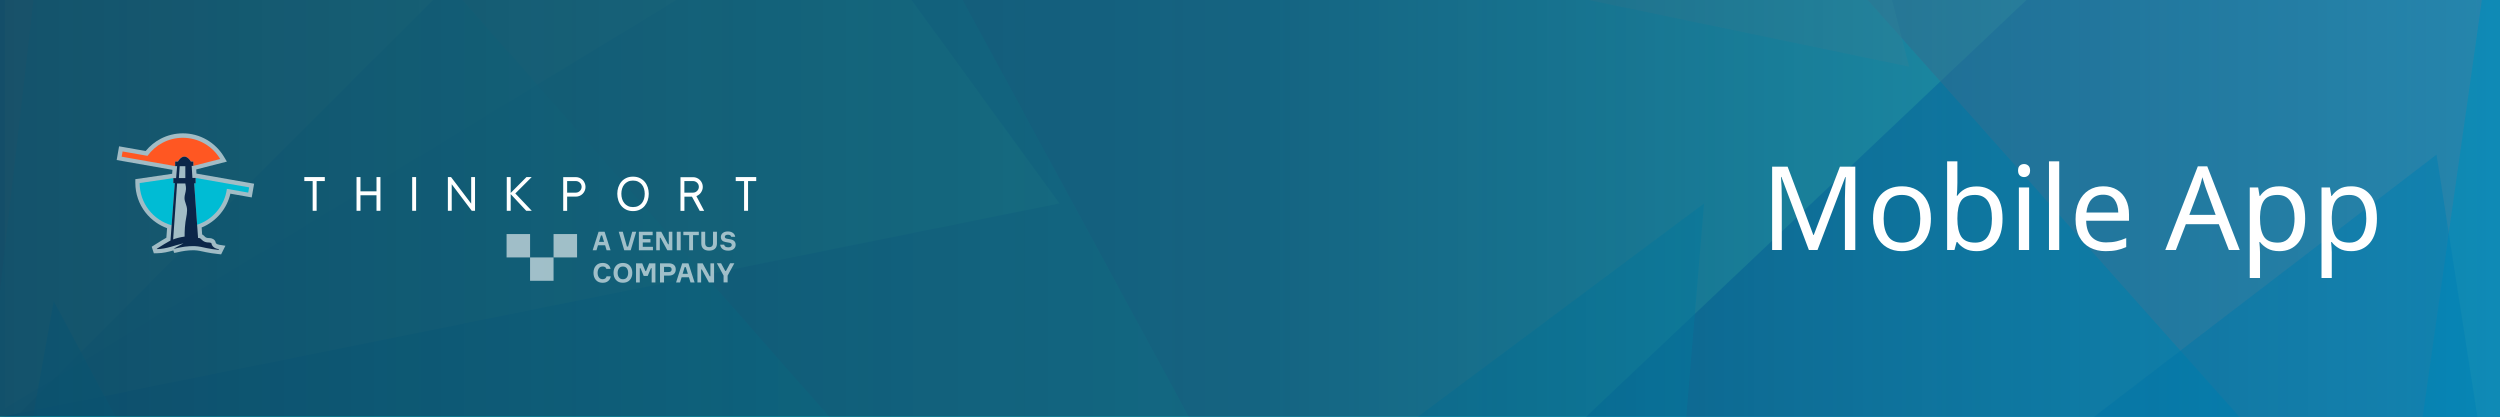
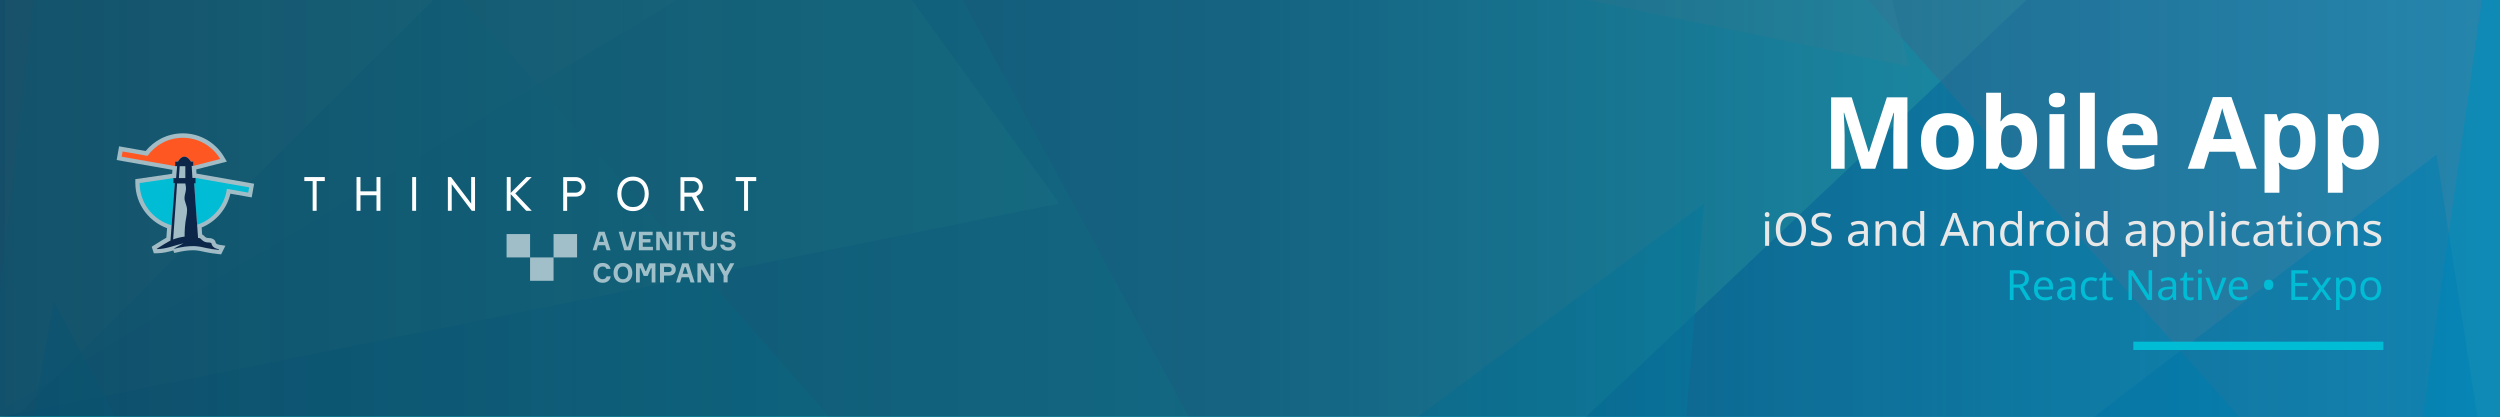
<svg xmlns="http://www.w3.org/2000/svg" width="1200" height="200" viewBox="0 0 1200 200" fill="none">
  <defs>
    <style>
  @keyframes rotate1 { from { transform: rotate(0deg); } to { transform: rotate(360deg); } }
  @keyframes rotate2 { from { transform: rotate(0deg); } to { transform: rotate(-360deg); } }
  @keyframes colorShift {
    0% { fill-opacity: 0.2; }
    25% { fill-opacity: 0.8; }
    50% { fill-opacity: 0.2; }
    75% { fill-opacity: 0.8; }
    100% { fill-opacity: 0.2; }
  }
  @keyframes zoom {
    0% { transform: scale(1); }
    50% { transform: scale(1.2); }
    100% { transform: scale(1); }
  }
  /* Gruppe 1 - Startet sofort */
  .polygon-1 { animation: rotate1 270s linear infinite, colorShift 36s ease-in-out infinite, zoom 54s ease-in-out infinite; transform-origin: center; }
  .polygon-2 { animation: rotate2 270s linear infinite, colorShift 36s ease-in-out infinite, zoom 54s ease-in-out infinite; transform-origin: center; animation-delay: 3s; }
  .polygon-3 { animation: rotate1 270s linear infinite, colorShift 36s ease-in-out infinite, zoom 54s ease-in-out infinite; transform-origin: center; animation-delay: 6s; }
  
  /* Gruppe 2 - Startet nach 2s */
  .polygon-4 { animation: rotate2 270s linear infinite, colorShift 36s ease-in-out infinite, zoom 54s ease-in-out infinite; transform-origin: center; animation-delay: 9s; }
  .polygon-5 { animation: rotate1 270s linear infinite, colorShift 36s ease-in-out infinite, zoom 54s ease-in-out infinite; transform-origin: center; animation-delay: 12s; }
  .polygon-6 { animation: rotate2 270s linear infinite, colorShift 36s ease-in-out infinite, zoom 54s ease-in-out infinite; transform-origin: center; animation-delay: 15s; }
  
  /* Gruppe 3 - Startet nach 4s */
  .polygon-7 { animation: rotate1 270s linear infinite, colorShift 36s ease-in-out infinite, zoom 54s ease-in-out infinite; transform-origin: center; animation-delay: 18s; }
  .polygon-8 { animation: rotate2 270s linear infinite, colorShift 36s ease-in-out infinite, zoom 54s ease-in-out infinite; transform-origin: center; animation-delay: 21s; }
  .polygon-9 { animation: rotate1 270s linear infinite, colorShift 36s ease-in-out infinite, zoom 54s ease-in-out infinite; transform-origin: center; animation-delay: 24s; }
  
  /* Gruppe 4 - Startet nach 6s */
  .polygon-10 { animation: rotate2 270s linear infinite, colorShift 36s ease-in-out infinite, zoom 54s ease-in-out infinite; transform-origin: center; animation-delay: 27s; }
  .polygon-11 { animation: rotate1 270s linear infinite, colorShift 36s ease-in-out infinite, zoom 54s ease-in-out infinite; transform-origin: center; animation-delay: 30s; }
  .polygon-12 { animation: rotate2 270s linear infinite, colorShift 36s ease-in-out infinite, zoom 54s ease-in-out infinite; transform-origin: center; animation-delay: 33s; }
</style>
+     <style>
+       @font-face {
+         font-family: HankenGrotesk;
+         src: url("../../assets/fonts/hanken-grotesk/500/regular.ttf") format("truetype");
+         font-weight: 500 700;
+       }
+       @font-face {
+         font-family: SourceSans3;
+         src: url("../../assets/fonts/source-sans-3/400/regular.ttf") format("truetype");
+         font-weight: 400;
+       }
+       @font-face {
+         font-family: SourceSans3;
+         src: url("../../assets/fonts/source-sans-3/700/regular.ttf") format("truetype");
+         font-weight: 700;
+       }
+     </style>
    <linearGradient id="readmeOverlay" x1="0" x2="1" y1="0" y2="0" gradientUnits="objectBoundingBox">
      <stop offset="0" stop-color="#0B2649" stop-opacity="0.72" />
      <stop offset="0.5" stop-color="#0B2649" stop-opacity="0.5" />
      <stop offset="1" stop-color="#0B2649" stop-opacity="0" />
    </linearGradient>
    <defs>
      <clipPath id="readme-clip0_201_144">
        <rect width="1480" height="347" fill="white" />
      </clipPath>
      <clipPath id="readme-clip1_201_144">
        <rect width="318" height="280" fill="white" />
      </clipPath>
    </defs>
  </defs>
  <g transform="translate(600,100) scale(1.171875) translate(-512,-512)">
    <rect x="0" y="0" width="1024" height="1024" fill="#1ea1b9" />
    <g transform="scale(4) translate(0.5 0.5)">
      <polygon class="polygon-1" fill="#57c8b9" fill-opacity="0.502" points="0,0 268,-15 0,148" />
      <polygon class="polygon-2" fill="#0077b4" fill-opacity="0.502" points="257,271 260,56 54,251" />
      <polygon class="polygon-3" fill="#00c4d1" fill-opacity="0.502" points="-16,271 8,62 162,237" />
      <polygon class="polygon-4" fill="#3f82a3" fill-opacity="0.502" points="245,167 105,10 271,-16" />
      <polygon class="polygon-5" fill="#36cbc0" fill-opacity="0.502" points="-16,152 108,127 4,-16" />
      <polygon class="polygon-6" fill="#0081b5" fill-opacity="0.502" points="87,246 271,263 249,122" />
      <polygon class="polygon-7" fill="#53c3bb" fill-opacity="0.502" points="163,11 -9,61 4,-16" />
      <polygon class="polygon-8" fill="#009ec3" fill-opacity="0.502" points="174,127 162,271 13,247" />
      <polygon class="polygon-9" fill="#369db2" fill-opacity="0.502" points="162,-16 195,113 94,92" />
      <polygon class="polygon-10" fill="#16b6bf" fill-opacity="0.502" points="130,165 -16,166 79,71" />
      <polygon class="polygon-11" fill="#02c0d2" fill-opacity="0.502" points="74,266 5,137 -16,254" />
      <polygon class="polygon-12" fill="#4484a4" fill-opacity="0.502" points="271,77 187,21 252,-16" />
    </g>
  </g>
  <rect width="1200" height="200" fill="url(#readmeOverlay)" />
  <g transform="translate(56, 64) scale(0.2074928)">
    <g clip-path="url(#readme-clip0_201_144)">
      <path d="M820.1 162.6L773.7 101.4L773.5 101.2H766.2V179.2H775.1V117.8L821.3 179L821.4 179.2H829V101.2H820.1V162.6ZM683.6 101.2H692.7V179.2H683.6V101.2ZM601.1 134.1H564V101.2H554.9V179.2H564V143.3H601.1V179.2H610.2V101.2H601.1V134.1ZM434.1 110.4H453.4V179.2H462.6V110.4H481.5V101.2H434.1V110.4ZM960.1 101.2H948L911.5 137.9V101.2H902.4V179.2H911.5V140.6L947.4 179.1L947.5 179.2H960.3L922.2 139.1L960.1 101.2ZM1346.6 142.1C1348.5 140.7 1350.2 139.1 1351.5 137.2C1352.8 135.3 1353.9 133.2 1354.7 131C1355.5 128.7 1355.9 126.3 1355.9 123.9C1355.9 120.8 1355.3 117.8 1354.1 115.1C1352.9 112.4 1351.3 110 1349.3 108C1347.3 106 1344.9 104.4 1342.2 103.2C1339.5 102 1336.5 101.4 1333.5 101.4H1304.3V179.4H1313.4V146.5H1330.8L1348.8 179.4H1359.1L1341.1 145.3C1343 144.4 1344.9 143.4 1346.6 142.1ZM1346.8 123.8C1346.8 125.6 1346.4 127.4 1345.7 129C1345 130.6 1344 132 1342.8 133.2C1341.6 134.4 1340.2 135.4 1338.6 136.1C1337 136.8 1335.2 137.2 1333.4 137.2H1313.3V110.4H1333.4C1335.2 110.4 1337 110.8 1338.6 111.5C1340.2 112.2 1341.7 113.2 1342.9 114.4C1344.1 115.6 1345.1 117 1345.8 118.6C1346.4 120.3 1346.8 122 1346.8 123.8ZM1432.1 101.2V110.4H1451.4V179.2H1460.6V110.4H1479.5V101.2H1432.1ZM1221.7 112.3C1218.7 108.7 1214.8 105.7 1210.3 103.5C1205.7 101.3 1200.4 100.2 1194.4 100.2C1188.4 100.2 1183.1 101.3 1178.6 103.5C1174.1 105.7 1170.3 108.6 1167.3 112.3C1164.3 115.9 1162 120.2 1160.4 124.9C1158.9 129.6 1158.1 134.6 1158.1 139.8C1158.1 145 1158.9 150 1160.4 154.8C1161.9 159.6 1164.2 163.9 1167.3 167.6C1170.3 171.3 1174.1 174.3 1178.6 176.5C1183.1 178.7 1188.4 179.9 1194.4 179.9C1200.4 179.9 1205.7 178.8 1210.3 176.5C1214.9 174.3 1218.7 171.3 1221.7 167.6C1224.7 163.9 1227 159.6 1228.6 154.8C1230.1 150 1230.9 145 1230.9 139.8C1230.9 134.6 1230.1 129.6 1228.6 124.9C1227 120.2 1224.7 115.9 1221.7 112.3ZM1221.6 139.9C1221.6 144.1 1221 148.1 1219.9 151.8C1218.8 155.5 1217 158.8 1214.8 161.6C1212.5 164.4 1209.7 166.6 1206.3 168.2C1202.9 169.8 1198.9 170.6 1194.4 170.6C1190 170.6 1186 169.8 1182.7 168.1C1179.4 166.5 1176.5 164.2 1174.3 161.4C1172 158.6 1170.3 155.3 1169.2 151.6C1168 147.9 1167.5 143.9 1167.5 139.8C1167.5 135.7 1168.1 131.7 1169.2 128C1170.3 124.3 1172.1 121 1174.3 118.3C1176.6 115.5 1179.4 113.3 1182.7 111.7C1186 110.1 1190 109.3 1194.4 109.3C1198.9 109.3 1202.9 110.1 1206.3 111.8C1209.7 113.4 1212.5 115.7 1214.8 118.4C1217.1 121.2 1218.8 124.4 1219.9 128.1C1221 131.8 1221.6 135.8 1221.6 139.9ZM1078.1 107.9C1076.1 105.9 1073.7 104.3 1071 103.1C1068.3 101.9 1065.3 101.3 1062.3 101.3H1033V179.3H1042.1V146.4H1062.2C1065.3 146.4 1068.2 145.8 1070.9 144.7C1073.6 143.6 1076 141.9 1078 139.9C1080 137.9 1081.6 135.5 1082.8 132.8C1084 130.1 1084.6 127.1 1084.6 124C1084.6 120.9 1084 117.9 1082.8 115.2C1081.7 112.3 1080.1 109.9 1078.1 107.9ZM1075.6 123.8C1075.6 125.6 1075.2 127.4 1074.5 129C1073.8 130.6 1072.8 132 1071.6 133.2C1070.4 134.4 1069 135.4 1067.4 136.1C1065.8 136.8 1064 137.2 1062.2 137.2H1042.1V110.4H1062.2C1064 110.4 1065.8 110.8 1067.4 111.5C1069 112.2 1070.5 113.2 1071.7 114.4C1072.9 115.6 1073.9 117 1074.6 118.6C1075.2 120.3 1075.6 122 1075.6 123.8Z" fill="white" />
      <path d="M1133.41 270.5L1129.91 258.92H1113.49L1110 270.5H1101.12L1114.82 227.66H1128.76L1142.52 270.5H1133.41ZM1120.31 236.24L1115.79 251.12H1127.49L1122.97 236.24H1120.31Z" fill="white" fill-opacity="0.6" />
      <path d="M1174.2 270.5L1161.47 227.66H1170.82L1180.35 261.86H1183.13L1192.66 227.66H1201.89L1189.16 270.5H1174.2Z" fill="white" fill-opacity="0.6" />
      <path d="M1217.04 262.52H1240.57V270.5H1208.05V227.66H1239.91V235.64H1217.04V244.64H1234.84V252.44H1217.04V262.52Z" fill="white" fill-opacity="0.6" />
      <path d="M1277.26 227.66H1285.47V270.5H1273.82L1258.01 241.46H1256.44V270.5H1248.24V227.66H1259.88L1275.69 256.7H1277.26V227.66Z" fill="white" fill-opacity="0.6" />
      <path d="M1295.72 227.66H1304.72V270.5H1295.72V227.66Z" fill="white" fill-opacity="0.6" />
      <path d="M1346.71 227.66V235.52H1333.32V270.5H1324.33V235.52H1310.93V227.66H1346.71Z" fill="white" fill-opacity="0.6" />
      <path d="M1379.66 227.66H1388.65V254.72C1388.65 260.06 1387.08 264.14 1383.94 267.02C1380.81 269.9 1376.34 271.34 1370.49 271.34C1364.63 271.34 1360.29 269.9 1357.15 267.02C1354.01 264.14 1352.44 260.06 1352.44 254.72V227.66H1361.44V254.54C1361.44 257.24 1362.22 259.34 1363.85 260.96C1365.42 262.52 1367.65 263.36 1370.49 263.36C1373.32 263.36 1375.62 262.58 1377.18 260.96C1378.75 259.4 1379.54 257.24 1379.54 254.54V227.66H1379.66Z" fill="white" fill-opacity="0.6" />
      <path d="M1430.89 239.42H1421.72C1420.99 236.18 1418.4 234.56 1413.87 234.56C1411.82 234.56 1410.13 234.98 1408.8 235.82C1407.48 236.66 1406.81 237.86 1406.81 239.48C1406.81 241.76 1408.62 243.2 1412.18 243.86L1420.21 245.3C1427.99 246.74 1431.91 250.94 1431.91 257.84C1431.91 261.68 1430.41 264.92 1427.45 267.5C1424.49 270.08 1420.21 271.4 1414.6 271.4C1408.98 271.4 1404.88 270.14 1401.68 267.68C1398.48 265.22 1396.61 261.8 1396.19 257.54H1405.36C1406.03 261.68 1409.23 263.72 1414.96 263.72C1417.37 263.72 1419.3 263.24 1420.75 262.28C1422.2 261.32 1422.86 260 1422.86 258.32C1422.86 256.64 1422.38 255.5 1421.35 254.72C1420.39 253.94 1418.88 253.34 1416.95 252.98L1408.74 251.54C1401.38 250.28 1397.7 246.38 1397.7 239.84C1397.7 236.18 1399.15 233.12 1402.04 230.66C1404.94 228.2 1408.92 227 1413.93 227C1418.64 227 1422.5 228.14 1425.58 230.36C1428.59 232.58 1430.41 235.64 1430.89 239.54V239.42Z" fill="white" fill-opacity="0.6" />
      <path d="M1133.35 330.8H1143C1142.34 335.3 1140.35 338.9 1137.03 341.66C1133.71 344.42 1129.49 345.74 1124.42 345.74C1117.72 345.74 1112.47 343.64 1108.73 339.44C1104.99 335.24 1103.06 329.72 1103.06 322.76C1103.06 315.8 1104.93 310.28 1108.73 306.08C1112.53 301.88 1117.72 299.78 1124.36 299.78C1129.24 299.78 1133.29 301.04 1136.55 303.56C1139.8 306.08 1141.8 309.38 1142.52 313.52H1132.8C1131.78 309.86 1128.94 308.06 1124.36 308.06C1120.56 308.06 1117.6 309.44 1115.61 312.2C1113.62 314.96 1112.59 318.5 1112.59 322.76C1112.59 327.02 1113.62 330.56 1115.61 333.32C1117.6 336.08 1120.56 337.46 1124.36 337.46C1126.71 337.46 1128.7 336.86 1130.27 335.72C1131.84 334.52 1132.8 332.9 1133.29 330.8H1133.35Z" fill="white" fill-opacity="0.6" />
      <path d="M1155.13 306.26C1158.93 302 1164.24 299.84 1171.12 299.84C1178 299.84 1183.31 302 1187.11 306.26C1190.91 310.52 1192.84 316.04 1192.84 322.76C1192.84 329.48 1190.91 335 1187.11 339.26C1183.31 343.52 1178 345.68 1171.12 345.68C1164.24 345.68 1158.93 343.52 1155.13 339.26C1151.33 335 1149.4 329.48 1149.4 322.76C1149.4 316.04 1151.33 310.52 1155.13 306.26ZM1171.12 337.52C1175.1 337.52 1178.12 336.14 1180.17 333.44C1182.22 330.74 1183.25 327.2 1183.25 322.82C1183.25 318.44 1182.22 314.96 1180.17 312.2C1178.12 309.5 1175.1 308.12 1171.12 308.12C1167.14 308.12 1164.18 309.5 1162.07 312.26C1159.96 315.02 1158.93 318.56 1158.93 322.82C1158.93 327.08 1159.96 330.62 1162.07 333.38C1164.12 336.14 1167.14 337.52 1171.12 337.52Z" fill="white" fill-opacity="0.6" />
      <path d="M1201.47 344.96V300.68H1215.77L1223.07 318.56H1224.7L1231.94 300.68H1246.31V344.96H1237.62V311.96H1235.99L1228.5 329.84H1219.21L1211.79 311.96H1210.16V344.96H1201.47Z" fill="white" fill-opacity="0.6" />
      <path d="M1256.93 300.68H1277.26C1282.39 300.68 1286.31 301.94 1289.15 304.4C1291.98 306.86 1293.37 310.34 1293.37 314.78C1293.37 319.22 1291.98 322.82 1289.15 325.34C1286.37 327.86 1282.39 329.12 1277.26 329.12H1266.22V345.02H1256.93V300.74V300.68ZM1266.22 320.96H1275.93C1278.71 320.96 1280.7 320.48 1281.97 319.46C1283.23 318.44 1283.84 316.94 1283.84 314.9C1283.84 312.86 1283.23 311.36 1281.97 310.34C1280.7 309.32 1278.71 308.84 1275.93 308.84H1266.22V321.02V320.96Z" fill="white" fill-opacity="0.6" />
      <path d="M1327.46 344.96L1323.84 333.02H1306.89L1303.27 344.96H1294.1L1308.28 300.68H1322.7L1336.94 344.96H1327.52H1327.46ZM1313.89 309.56L1309.24 324.92H1321.31L1316.66 309.56H1313.89Z" fill="white" fill-opacity="0.6" />
      <path d="M1373.5 300.68H1382.01V344.96H1370L1353.65 314.96H1352.02V344.96H1343.51V300.68H1355.58L1371.93 330.68H1373.56V300.68H1373.5Z" fill="white" fill-opacity="0.6" />
      <path d="M1407.78 318.32H1409.53L1419.06 300.62H1428.9L1413.33 329.12V344.9H1403.98V329.12L1388.47 300.62H1398.24L1407.78 318.32Z" fill="white" fill-opacity="0.6" />
      <path d="M1010.67 287.06H956.307V341.12H1010.67V287.06Z" fill="white" fill-opacity="0.6" />
      <path d="M956.367 233H902V287.06H956.367V233Z" fill="white" fill-opacity="0.6" />
      <path d="M1065.04 233H1010.67V287.06H1065.04V233Z" fill="white" fill-opacity="0.6" />
      <g clip-path="url(#readme-clip1_201_144)">
        <path d="M234.721 279.21C224.557 278.068 215.388 276.956 206.015 274.878C205.077 274.673 204.111 274.468 203.173 274.234C195.235 272.478 187.736 270.809 180.296 270.546C178.978 270.487 177.659 270.487 176.341 270.487C164.8 270.487 152.468 272.214 137.558 275.902C136.445 276.195 135.507 276.253 134.658 276.341C134.218 276.37 133.691 276.429 132.871 276.517L131.084 270.897C119.426 274.263 107.24 277.219 93.355 277.424L86.032 277.541L81.052 262.379L87.555 258.223C88.727 257.462 90.602 256.291 92.857 254.857L93.062 254.74C97.017 252.164 100.766 249.734 104.809 247.451C109.496 244.612 112.688 242.71 114.944 241.48L116.614 219.41C107.914 216.249 99.624 212.034 91.92 206.766C82.107 200.092 73.466 191.926 66.201 182.501C58.878 172.988 53.166 162.421 49.27 151.093C45.228 139.385 43.177 127.121 43.177 114.652V106.046L128.301 93.606L129.063 84.474L0 61.76L5.595 30.031L67.138 40.861C76.659 29.183 88.551 19.465 101.85 12.498C117.551 4.332 135.244 0 153.054 0C172.533 0 191.69 5.122 208.475 14.869C224.732 24.294 238.441 37.788 248.108 53.945L254.962 65.39L184.016 83.537L184.602 93.138L318 116.554L312.405 148.284L263.047 139.59C259.151 156.626 251.272 172.549 239.935 186.101C228.218 200.121 213.338 210.981 196.582 217.83L197.725 233.782C200.683 235.392 202.675 237.529 203.818 238.758L203.847 238.787C205.458 240.514 207.86 242.3 213.455 242.3C213.66 242.3 213.894 242.3 214.099 242.3C214.099 242.3 214.334 242.3 214.422 242.3C217.029 242.3 219.431 243.002 220.632 243.441C226.461 245.49 228.365 249.237 228.921 252.076C229.244 253.686 229.888 256.613 238.148 257.93L251.594 260.038L245.501 272.214C245.413 272.39 245.354 272.565 245.267 272.712C245.12 273.034 244.944 273.414 244.739 273.824L241.634 280.029L234.721 279.21Z" fill="white" fill-opacity="0.6" />
        <path d="M182.405 103.149L182.375 103.266L182.405 103.149Z" fill="#00BCD4" />
        <path d="M135.361 65.331H141.776C157.653 39.661 171.625 65.331 171.625 65.331H177.308V75.313L239.555 59.389C221.95 29.973 189.786 10.303 153.054 10.303C119.455 10.303 89.694 26.753 71.357 52.072L13.68 41.915L11.541 54.033L135.361 75.81V65.331Z" fill="#FF5722" />
        <path d="M182.639 103.236V115.676H179.271L186.096 211.42C222.536 199.477 249.866 167.426 254.992 128.409L304.32 137.102L306.459 124.984L182.639 103.236Z" fill="#00BCD4" />
        <path d="M127.159 212.678L134.511 115.179H131.084V103.617L53.137 115.003C53.137 161.514 84.421 200.707 127.1 212.678H127.159Z" fill="#00BCD4" />
        <path d="M219.138 254.301C218.991 253.51 215.974 252.544 214.334 252.574C206.893 252.749 201.035 250.759 196.524 245.9C194.444 243.676 192.13 241.51 188.293 242.036L179.27 115.676H182.639V103.236H175.228L173.5 75.313H177.308V65.331H171.625C171.625 65.331 157.653 39.661 141.776 65.331H135.361V75.81H139.843L137.499 103.617H131.084V115.179H134.511L124.464 248.154C123.439 248.651 122.502 249.12 121.652 249.588H121.623C119.397 250.642 114.827 253.364 109.876 256.379C105.951 258.603 102.172 261.062 98.247 263.609C95.992 265.043 94.117 266.214 92.945 266.975L93.238 267.824C115.94 267.502 134.511 258.867 154.635 254.301C147.4 258.311 140.194 262.291 131.817 266.945C133.955 266.711 134.57 266.741 135.127 266.594C149.978 262.906 165.239 260.389 180.647 260.945C189.992 261.267 199.102 263.492 208.182 265.482C217.351 267.502 226.519 268.585 235.864 269.638C236.127 269.111 236.362 268.555 236.625 268.028C226.695 266.506 220.719 262.174 219.138 254.301ZM145.789 76.103H158.854V103.471H143.914L145.789 76.103ZM157.828 218.005C157.301 226.026 157.096 232.963 157.184 238.846C146.141 240.309 137.324 242.856 130.674 245.432L139.843 115.911H158.824C160.084 121.969 160.611 126.243 160.377 128.789C159.557 138.039 156.92 142.371 156.92 149.688C156.92 159.67 162.867 165.524 162.867 178.022C162.867 190.521 159.176 197.428 157.828 218.005Z" fill="#0B2649" />
      </g>
    </g>
  </g>
-   <text x="1144" y="120" text-anchor="end" font-family="'Montserrat', sans-serif" font-size="56" font-weight="200" fill="#FFFFFF">Mobile App</text>
+   <text x="1144" y="81" text-anchor="end" font-family="HankenGrotesk, 'Hanken Grotesk', sans-serif" font-size="48" font-weight="700" fill="#FFFFFF">Mobile App</text>
+   <text x="1144" y="118" text-anchor="end" font-family="SourceSans3, 'Source Sans 3', sans-serif" font-size="22" font-weight="400" fill="#E8E8E8">iOS and Android applications</text>
+   <text x="1144" y="144" text-anchor="end" font-family="SourceSans3, 'Source Sans 3', sans-serif" font-size="20" font-weight="400" fill="#00BCD4">React Native • Expo</text>
+   <rect x="1024" y="164" width="120" height="4" fill="#00BCD4" />
</svg>
